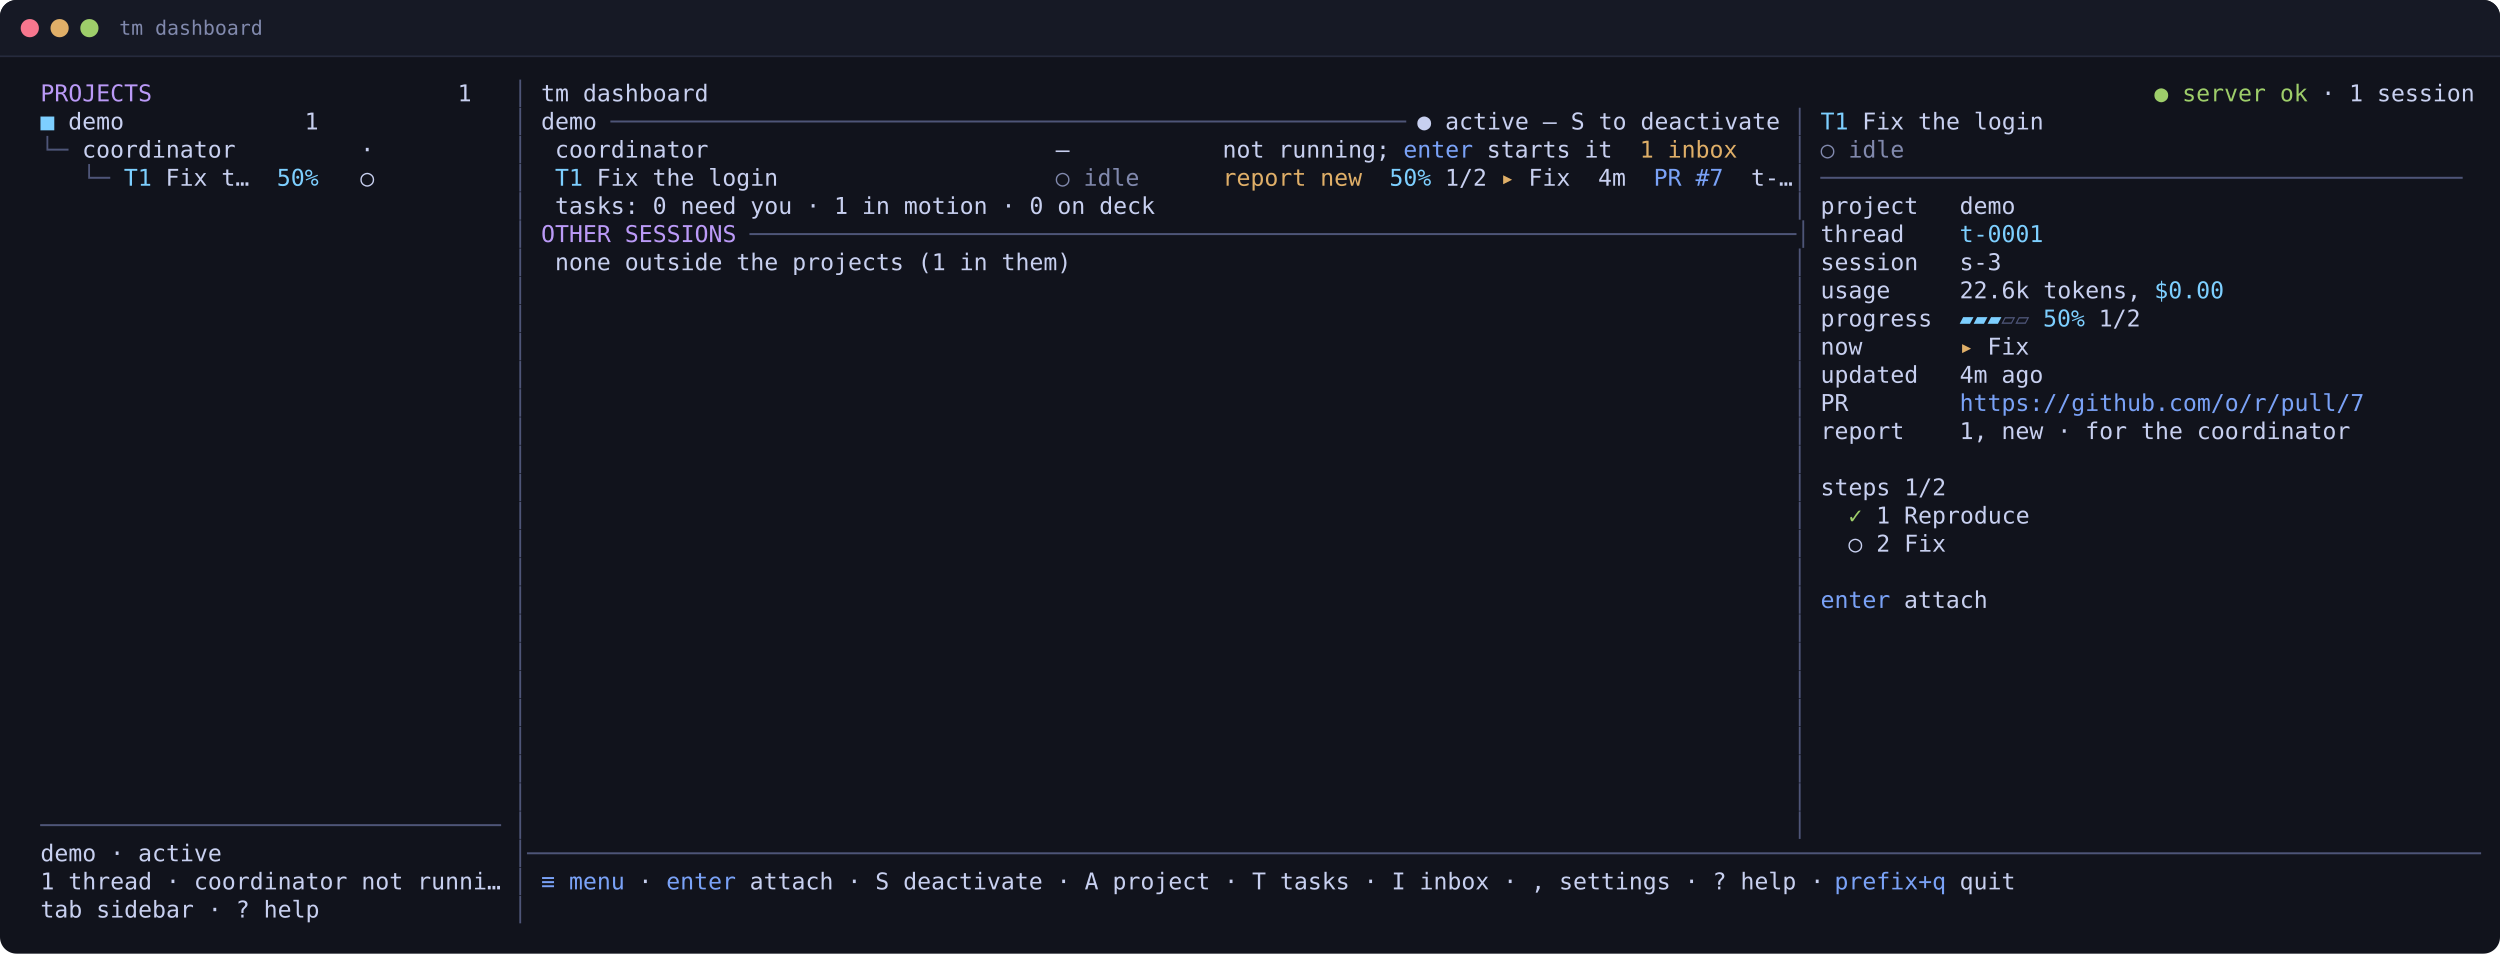
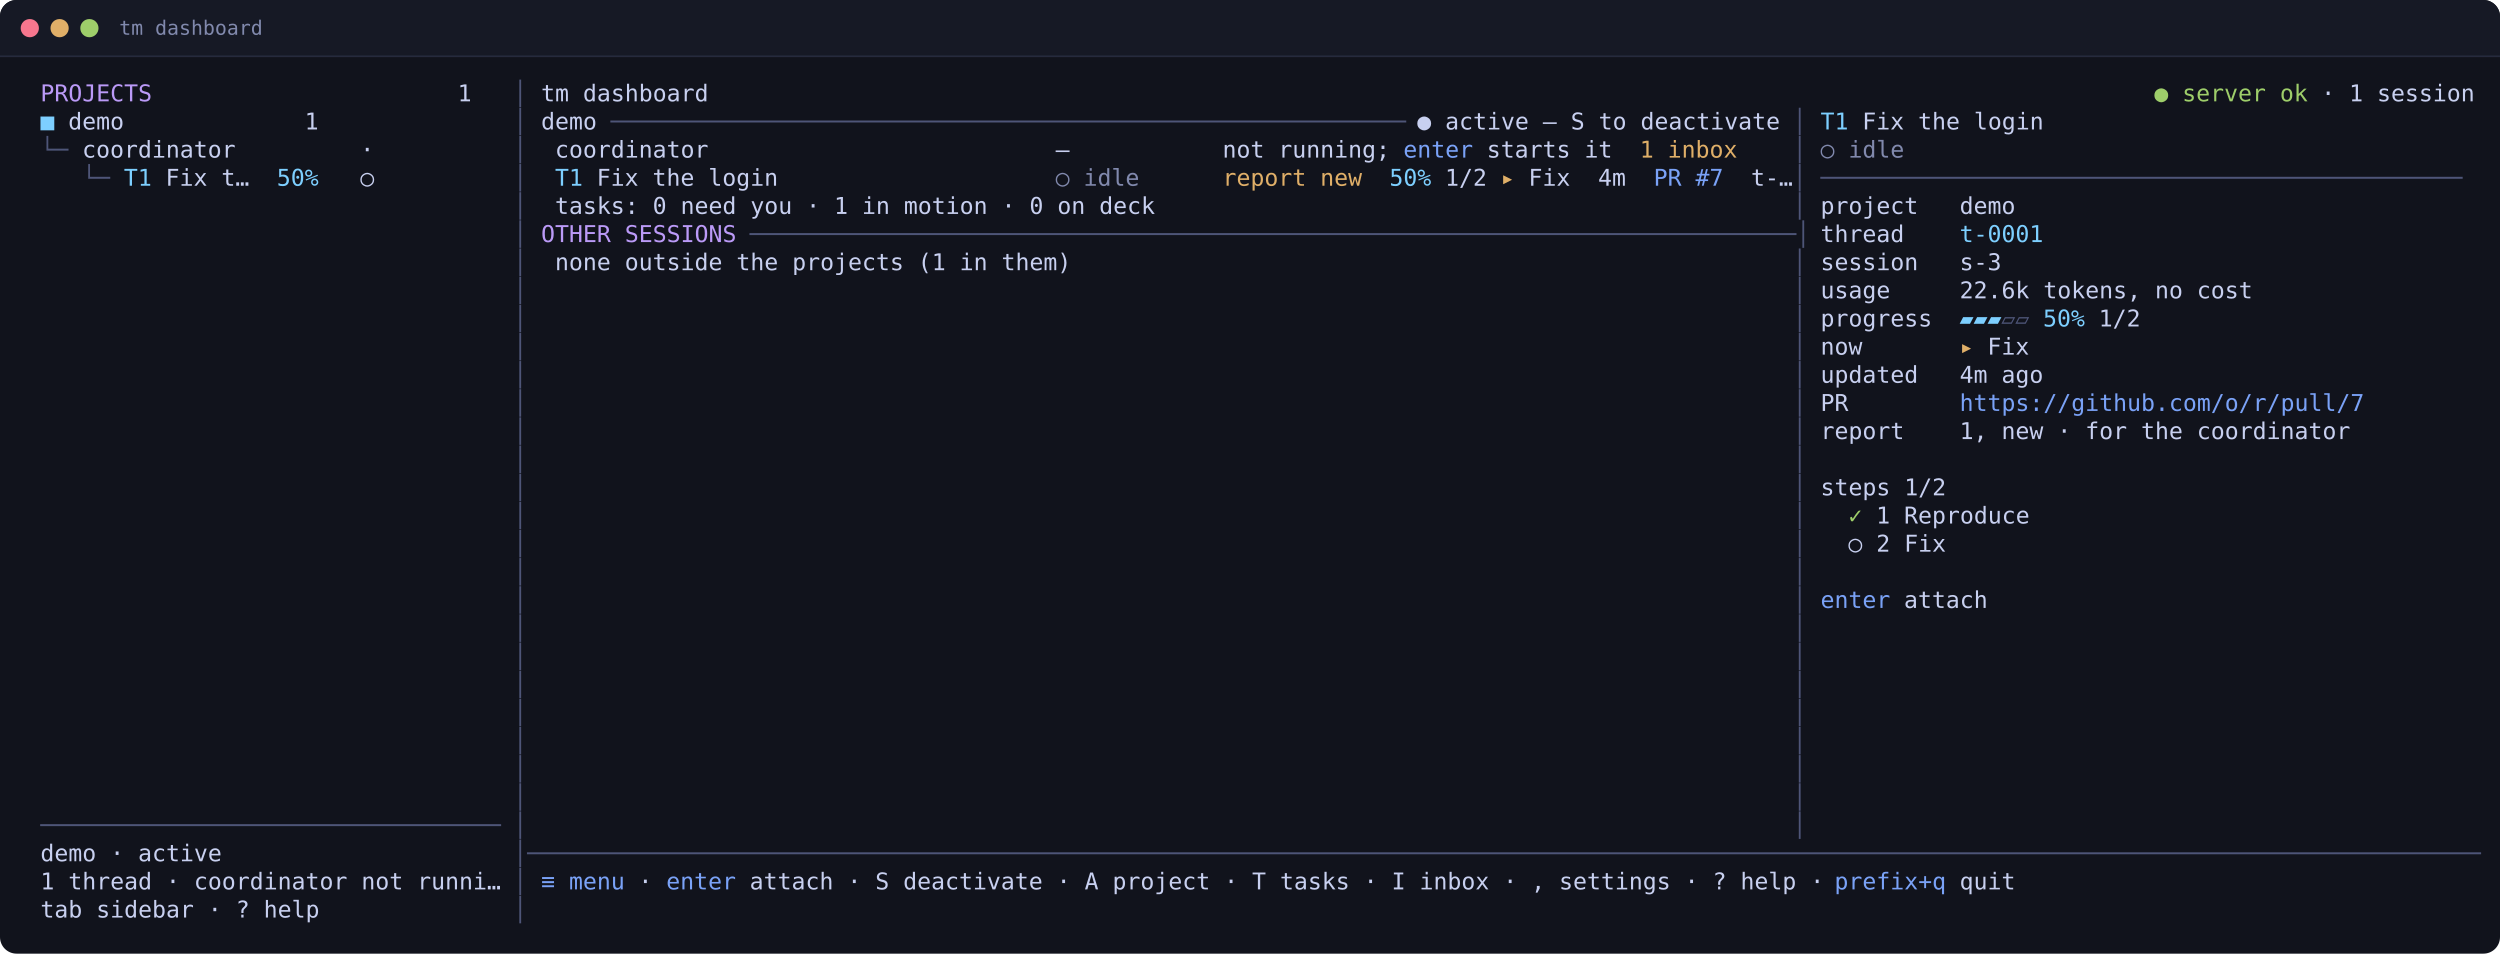
<svg xmlns="http://www.w3.org/2000/svg" width="1510" height="576" viewBox="0 0 1510 576" role="img" aria-labelledby="t">
  <style>text{font:14px ui-monospace,SFMono-Regular,Menlo,Consolas,'DejaVu Sans Mono','Liberation Mono',monospace;white-space:pre}</style>
  <rect width="1510" height="576" rx="10" fill="#11131c" />
  <rect width="1510" height="34" rx="10" fill="#161925" />
  <rect y="24" width="1510" height="10" fill="#161925" />
  <line x1="0" y1="34" x2="1510" y2="34" stroke="#262a3d" />
  <circle cx="18" cy="17" r="5.5" fill="#f7768e" />
  <circle cx="36" cy="17" r="5.5" fill="#e0af68" />
  <circle cx="54" cy="17" r="5.5" fill="#9ece6a" />
  <text x="72" y="21" fill="#8189ad" style="font-size:12px">tm dashboard</text>
  <text x="24.4" y="61.2" fill="#bb9af7" font-weight="700" textLength="67.2" lengthAdjust="spacingAndGlyphs">PROJECTS</text>
  <text x="276.4" y="61.2" fill="#c8d0f0">1</text>
  <text x="310.0" y="61.2" fill="#4e5578">│</text>
  <text x="326.8" y="61.2" fill="#c8d0f0" font-weight="700" textLength="100.8" lengthAdjust="spacingAndGlyphs">tm dashboard</text>
  <text x="1301.2" y="61.2" fill="#9ece6a" textLength="92.4" lengthAdjust="spacingAndGlyphs">● server ok</text>
  <text x="1402.0" y="61.2" fill="#c8d0f0" textLength="92.4" lengthAdjust="spacingAndGlyphs">· 1 session</text>
  <text x="24.4" y="78.2" fill="#7dcfff">■</text>
  <text x="41.2" y="78.2" fill="#c8d0f0" textLength="33.6" lengthAdjust="spacingAndGlyphs">demo</text>
  <text x="184.0" y="78.2" fill="#c8d0f0">1</text>
  <text x="310.0" y="78.2" fill="#4e5578">│</text>
  <text x="326.8" y="78.2" fill="#c8d0f0" textLength="33.6" lengthAdjust="spacingAndGlyphs">demo</text>
  <text x="368.8" y="78.2" fill="#4e5578" textLength="478.8" lengthAdjust="spacingAndGlyphs">─────────────────────────────────────────────────────────</text>
  <text x="856.0" y="78.2" fill="#c8d0f0" textLength="218.4" lengthAdjust="spacingAndGlyphs">● active — S to deactivate</text>
  <text x="1082.8" y="78.2" fill="#4e5578">│</text>
  <text x="1099.6" y="78.2" fill="#7dcfff" font-weight="700" textLength="16.8" lengthAdjust="spacingAndGlyphs">T1</text>
  <text x="1124.8" y="78.2" fill="#c8d0f0" textLength="109.2" lengthAdjust="spacingAndGlyphs">Fix the login</text>
  <text x="24.4" y="95.2" fill="#4e5578" textLength="16.8" lengthAdjust="spacingAndGlyphs">└─</text>
  <text x="49.6" y="95.2" fill="#c8d0f0" textLength="92.4" lengthAdjust="spacingAndGlyphs">coordinator</text>
  <text x="217.6" y="95.2" fill="#c8d0f0">·</text>
  <text x="310.0" y="95.2" fill="#4e5578">│</text>
  <text x="335.2" y="95.2" fill="#c8d0f0" textLength="92.4" lengthAdjust="spacingAndGlyphs">coordinator</text>
  <text x="637.6" y="95.2" fill="#c8d0f0">—</text>
  <text x="738.4" y="95.2" fill="#c8d0f0" textLength="100.8" lengthAdjust="spacingAndGlyphs">not running;</text>
  <text x="847.6" y="95.2" fill="#7aa2f7" textLength="42.0" lengthAdjust="spacingAndGlyphs">enter</text>
  <text x="898.0" y="95.2" fill="#c8d0f0" textLength="75.6" lengthAdjust="spacingAndGlyphs">starts it</text>
  <text x="990.4" y="95.2" fill="#e0af68" textLength="58.8" lengthAdjust="spacingAndGlyphs">1 inbox</text>
  <text x="1082.8" y="95.2" fill="#4e5578">│</text>
  <text x="1099.6" y="95.2" fill="#8189ad" textLength="50.4" lengthAdjust="spacingAndGlyphs">○ idle</text>
  <text x="49.6" y="112.2" fill="#4e5578" textLength="16.8" lengthAdjust="spacingAndGlyphs">└─</text>
  <text x="74.8" y="112.2" fill="#7dcfff" font-weight="700" textLength="16.8" lengthAdjust="spacingAndGlyphs">T1</text>
  <text x="100.0" y="112.2" fill="#c8d0f0" textLength="50.4" lengthAdjust="spacingAndGlyphs">Fix t…</text>
  <text x="167.2" y="112.2" fill="#7dcfff" textLength="25.2" lengthAdjust="spacingAndGlyphs">50%</text>
  <text x="217.6" y="112.2" fill="#c8d0f0">○</text>
  <text x="310.0" y="112.2" fill="#4e5578">│</text>
  <text x="335.2" y="112.2" fill="#7dcfff" font-weight="700" textLength="16.8" lengthAdjust="spacingAndGlyphs">T1</text>
  <text x="360.4" y="112.2" fill="#c8d0f0" textLength="109.2" lengthAdjust="spacingAndGlyphs">Fix the login</text>
  <text x="637.6" y="112.2" fill="#8189ad" textLength="50.4" lengthAdjust="spacingAndGlyphs">○ idle</text>
  <text x="738.4" y="112.2" fill="#e0af68" textLength="84.0" lengthAdjust="spacingAndGlyphs">report new</text>
  <text x="839.2" y="112.2" fill="#7dcfff" textLength="25.2" lengthAdjust="spacingAndGlyphs">50%</text>
  <text x="872.8" y="112.2" fill="#c8d0f0" textLength="25.2" lengthAdjust="spacingAndGlyphs">1/2</text>
  <text x="906.4" y="112.2" fill="#e0af68">▸</text>
  <text x="923.2" y="112.2" fill="#c8d0f0" textLength="25.2" lengthAdjust="spacingAndGlyphs">Fix</text>
  <text x="965.2" y="112.2" fill="#c8d0f0" textLength="16.8" lengthAdjust="spacingAndGlyphs">4m</text>
  <text x="998.8" y="112.2" fill="#7aa2f7" textLength="42.0" lengthAdjust="spacingAndGlyphs">PR #7</text>
  <text x="1057.6" y="112.2" fill="#c8d0f0" textLength="25.2" lengthAdjust="spacingAndGlyphs">t-…</text>
  <text x="1082.8" y="112.2" fill="#4e5578">│</text>
  <text x="1099.6" y="112.2" fill="#4e5578" textLength="386.4" lengthAdjust="spacingAndGlyphs">──────────────────────────────────────────────</text>
  <text x="310.0" y="129.2" fill="#4e5578">│</text>
  <text x="335.2" y="129.2" fill="#c8d0f0" textLength="361.2" lengthAdjust="spacingAndGlyphs">tasks: 0 need you · 1 in motion · 0 on deck</text>
  <text x="1082.8" y="129.2" fill="#4e5578">│</text>
  <text x="1099.6" y="129.2" fill="#c8d0f0" textLength="58.8" lengthAdjust="spacingAndGlyphs">project</text>
  <text x="1183.6" y="129.2" fill="#c8d0f0" textLength="33.6" lengthAdjust="spacingAndGlyphs">demo</text>
  <text x="310.0" y="146.2" fill="#4e5578">│</text>
  <text x="326.8" y="146.2" fill="#bb9af7" font-weight="700" textLength="117.6" lengthAdjust="spacingAndGlyphs">OTHER SESSIONS</text>
  <text x="452.8" y="146.2" fill="#4e5578" textLength="638.4" lengthAdjust="spacingAndGlyphs">───────────────────────────────────────────────────────────────────────────│</text>
  <text x="1099.6" y="146.2" fill="#c8d0f0" textLength="50.4" lengthAdjust="spacingAndGlyphs">thread</text>
  <text x="1183.6" y="146.2" fill="#7dcfff" font-weight="700" textLength="50.4" lengthAdjust="spacingAndGlyphs">t-0001</text>
  <text x="310.0" y="163.2" fill="#4e5578">│</text>
  <text x="335.2" y="163.2" fill="#c8d0f0" textLength="310.8" lengthAdjust="spacingAndGlyphs">none outside the projects (1 in them)</text>
  <text x="1082.8" y="163.2" fill="#4e5578">│</text>
  <text x="1099.6" y="163.2" fill="#c8d0f0" textLength="58.8" lengthAdjust="spacingAndGlyphs">session</text>
  <text x="1183.6" y="163.2" fill="#c8d0f0" textLength="25.2" lengthAdjust="spacingAndGlyphs">s-3</text>
  <text x="310.0" y="180.2" fill="#4e5578">│</text>
  <text x="1082.8" y="180.2" fill="#4e5578">│</text>
  <text x="1099.6" y="180.2" fill="#c8d0f0" textLength="42.0" lengthAdjust="spacingAndGlyphs">usage</text>
-   <text x="1183.6" y="180.2" fill="#c8d0f0" textLength="109.2" lengthAdjust="spacingAndGlyphs">22.6k tokens,</text>
-   <text x="1301.2" y="180.2" fill="#7dcfff" textLength="42.0" lengthAdjust="spacingAndGlyphs">$0.00</text>
+   <text x="1183.6" y="180.2" fill="#c8d0f0" textLength="176.4" lengthAdjust="spacingAndGlyphs">22.6k tokens, no cost</text>
  <text x="310.0" y="197.2" fill="#4e5578">│</text>
  <text x="1082.8" y="197.2" fill="#4e5578">│</text>
  <text x="1099.6" y="197.2" fill="#c8d0f0" textLength="67.2" lengthAdjust="spacingAndGlyphs">progress</text>
  <text x="1183.6" y="197.2" fill="#7dcfff" textLength="25.2" lengthAdjust="spacingAndGlyphs">▰▰▰</text>
  <text x="1208.8" y="197.2" fill="#4e5578" textLength="16.8" lengthAdjust="spacingAndGlyphs">▱▱</text>
  <text x="1234.0" y="197.2" fill="#7dcfff" textLength="25.2" lengthAdjust="spacingAndGlyphs">50%</text>
  <text x="1267.6" y="197.2" fill="#c8d0f0" textLength="25.2" lengthAdjust="spacingAndGlyphs">1/2</text>
  <text x="310.0" y="214.2" fill="#4e5578">│</text>
  <text x="1082.8" y="214.2" fill="#4e5578">│</text>
  <text x="1099.6" y="214.2" fill="#c8d0f0" textLength="25.2" lengthAdjust="spacingAndGlyphs">now</text>
  <text x="1183.6" y="214.2" fill="#e0af68">▸</text>
  <text x="1200.4" y="214.2" fill="#c8d0f0" textLength="25.2" lengthAdjust="spacingAndGlyphs">Fix</text>
  <text x="310.0" y="231.2" fill="#4e5578">│</text>
  <text x="1082.8" y="231.2" fill="#4e5578">│</text>
  <text x="1099.6" y="231.2" fill="#c8d0f0" textLength="58.8" lengthAdjust="spacingAndGlyphs">updated</text>
  <text x="1183.6" y="231.2" fill="#c8d0f0" textLength="50.4" lengthAdjust="spacingAndGlyphs">4m ago</text>
  <text x="310.0" y="248.2" fill="#4e5578">│</text>
  <text x="1082.8" y="248.2" fill="#4e5578">│</text>
  <text x="1099.6" y="248.2" fill="#c8d0f0" textLength="16.8" lengthAdjust="spacingAndGlyphs">PR</text>
  <text x="1183.6" y="248.2" fill="#7aa2f7" textLength="243.6" lengthAdjust="spacingAndGlyphs">https://github.com/o/r/pull/7</text>
  <text x="310.0" y="265.2" fill="#4e5578">│</text>
  <text x="1082.8" y="265.2" fill="#4e5578">│</text>
  <text x="1099.6" y="265.2" fill="#c8d0f0" textLength="50.4" lengthAdjust="spacingAndGlyphs">report</text>
  <text x="1183.6" y="265.2" fill="#c8d0f0" textLength="235.2" lengthAdjust="spacingAndGlyphs">1, new · for the coordinator</text>
  <text x="310.0" y="282.2" fill="#4e5578">│</text>
  <text x="1082.8" y="282.2" fill="#4e5578">│</text>
  <text x="310.0" y="299.2" fill="#4e5578">│</text>
  <text x="1082.8" y="299.2" fill="#4e5578">│</text>
  <text x="1099.6" y="299.2" fill="#c8d0f0" textLength="75.6" lengthAdjust="spacingAndGlyphs">steps 1/2</text>
  <text x="310.0" y="316.2" fill="#4e5578">│</text>
  <text x="1082.8" y="316.2" fill="#4e5578">│</text>
  <text x="1116.4" y="316.2" fill="#9ece6a">✓</text>
  <text x="1133.2" y="316.2" fill="#c8d0f0" textLength="92.4" lengthAdjust="spacingAndGlyphs">1 Reproduce</text>
  <text x="310.0" y="333.2" fill="#4e5578">│</text>
  <text x="1082.8" y="333.2" fill="#4e5578">│</text>
  <text x="1116.4" y="333.2" fill="#c8d0f0" textLength="58.8" lengthAdjust="spacingAndGlyphs">○ 2 Fix</text>
  <text x="310.0" y="350.2" fill="#4e5578">│</text>
  <text x="1082.8" y="350.2" fill="#4e5578">│</text>
  <text x="310.0" y="367.2" fill="#4e5578">│</text>
  <text x="1082.8" y="367.2" fill="#4e5578">│</text>
  <text x="1099.6" y="367.2" fill="#7aa2f7" textLength="42.0" lengthAdjust="spacingAndGlyphs">enter</text>
  <text x="1150.0" y="367.2" fill="#c8d0f0" textLength="50.4" lengthAdjust="spacingAndGlyphs">attach</text>
  <text x="310.0" y="384.2" fill="#4e5578">│</text>
  <text x="1082.8" y="384.2" fill="#4e5578">│</text>
  <text x="310.0" y="401.2" fill="#4e5578">│</text>
  <text x="1082.8" y="401.2" fill="#4e5578">│</text>
  <text x="310.0" y="418.2" fill="#4e5578">│</text>
  <text x="1082.8" y="418.2" fill="#4e5578">│</text>
  <text x="310.0" y="435.2" fill="#4e5578">│</text>
  <text x="1082.8" y="435.2" fill="#4e5578">│</text>
  <text x="310.0" y="452.2" fill="#4e5578">│</text>
  <text x="1082.8" y="452.2" fill="#4e5578">│</text>
  <text x="310.0" y="469.2" fill="#4e5578">│</text>
  <text x="1082.8" y="469.2" fill="#4e5578">│</text>
  <text x="310.0" y="486.2" fill="#4e5578">│</text>
  <text x="1082.8" y="486.2" fill="#4e5578">│</text>
  <text x="24.4" y="503.2" fill="#4e5578" textLength="277.2" lengthAdjust="spacingAndGlyphs">─────────────────────────────────</text>
  <text x="310.0" y="503.2" fill="#4e5578">│</text>
  <text x="1082.8" y="503.2" fill="#4e5578">│</text>
  <text x="24.4" y="520.2" fill="#c8d0f0" textLength="109.2" lengthAdjust="spacingAndGlyphs">demo · active</text>
  <text x="310.0" y="520.2" fill="#4e5578" textLength="1184.4" lengthAdjust="spacingAndGlyphs">│────────────────────────────────────────────────────────────────────────────────────────────────────────────────────────────────────────────</text>
  <text x="24.4" y="537.2" fill="#c8d0f0" textLength="277.2" lengthAdjust="spacingAndGlyphs">1 thread · coordinator not runni…</text>
  <text x="310.0" y="537.2" fill="#4e5578">│</text>
  <text x="326.8" y="537.2" fill="#7aa2f7" textLength="50.4" lengthAdjust="spacingAndGlyphs">≡ menu</text>
  <text x="385.6" y="537.2" fill="#c8d0f0">·</text>
  <text x="402.4" y="537.2" fill="#7aa2f7" textLength="42.0" lengthAdjust="spacingAndGlyphs">enter</text>
  <text x="452.8" y="537.2" fill="#c8d0f0" textLength="646.8" lengthAdjust="spacingAndGlyphs">attach · S deactivate · A project · T tasks · I inbox · , settings · ? help ·</text>
  <text x="1108.0" y="537.2" fill="#7aa2f7" textLength="67.2" lengthAdjust="spacingAndGlyphs">prefix+q</text>
  <text x="1183.6" y="537.2" fill="#c8d0f0" textLength="33.6" lengthAdjust="spacingAndGlyphs">quit</text>
  <text x="24.4" y="554.2" fill="#c8d0f0" textLength="168.0" lengthAdjust="spacingAndGlyphs">tab sidebar · ? help</text>
  <text x="310.0" y="554.2" fill="#4e5578">│</text>
</svg>
